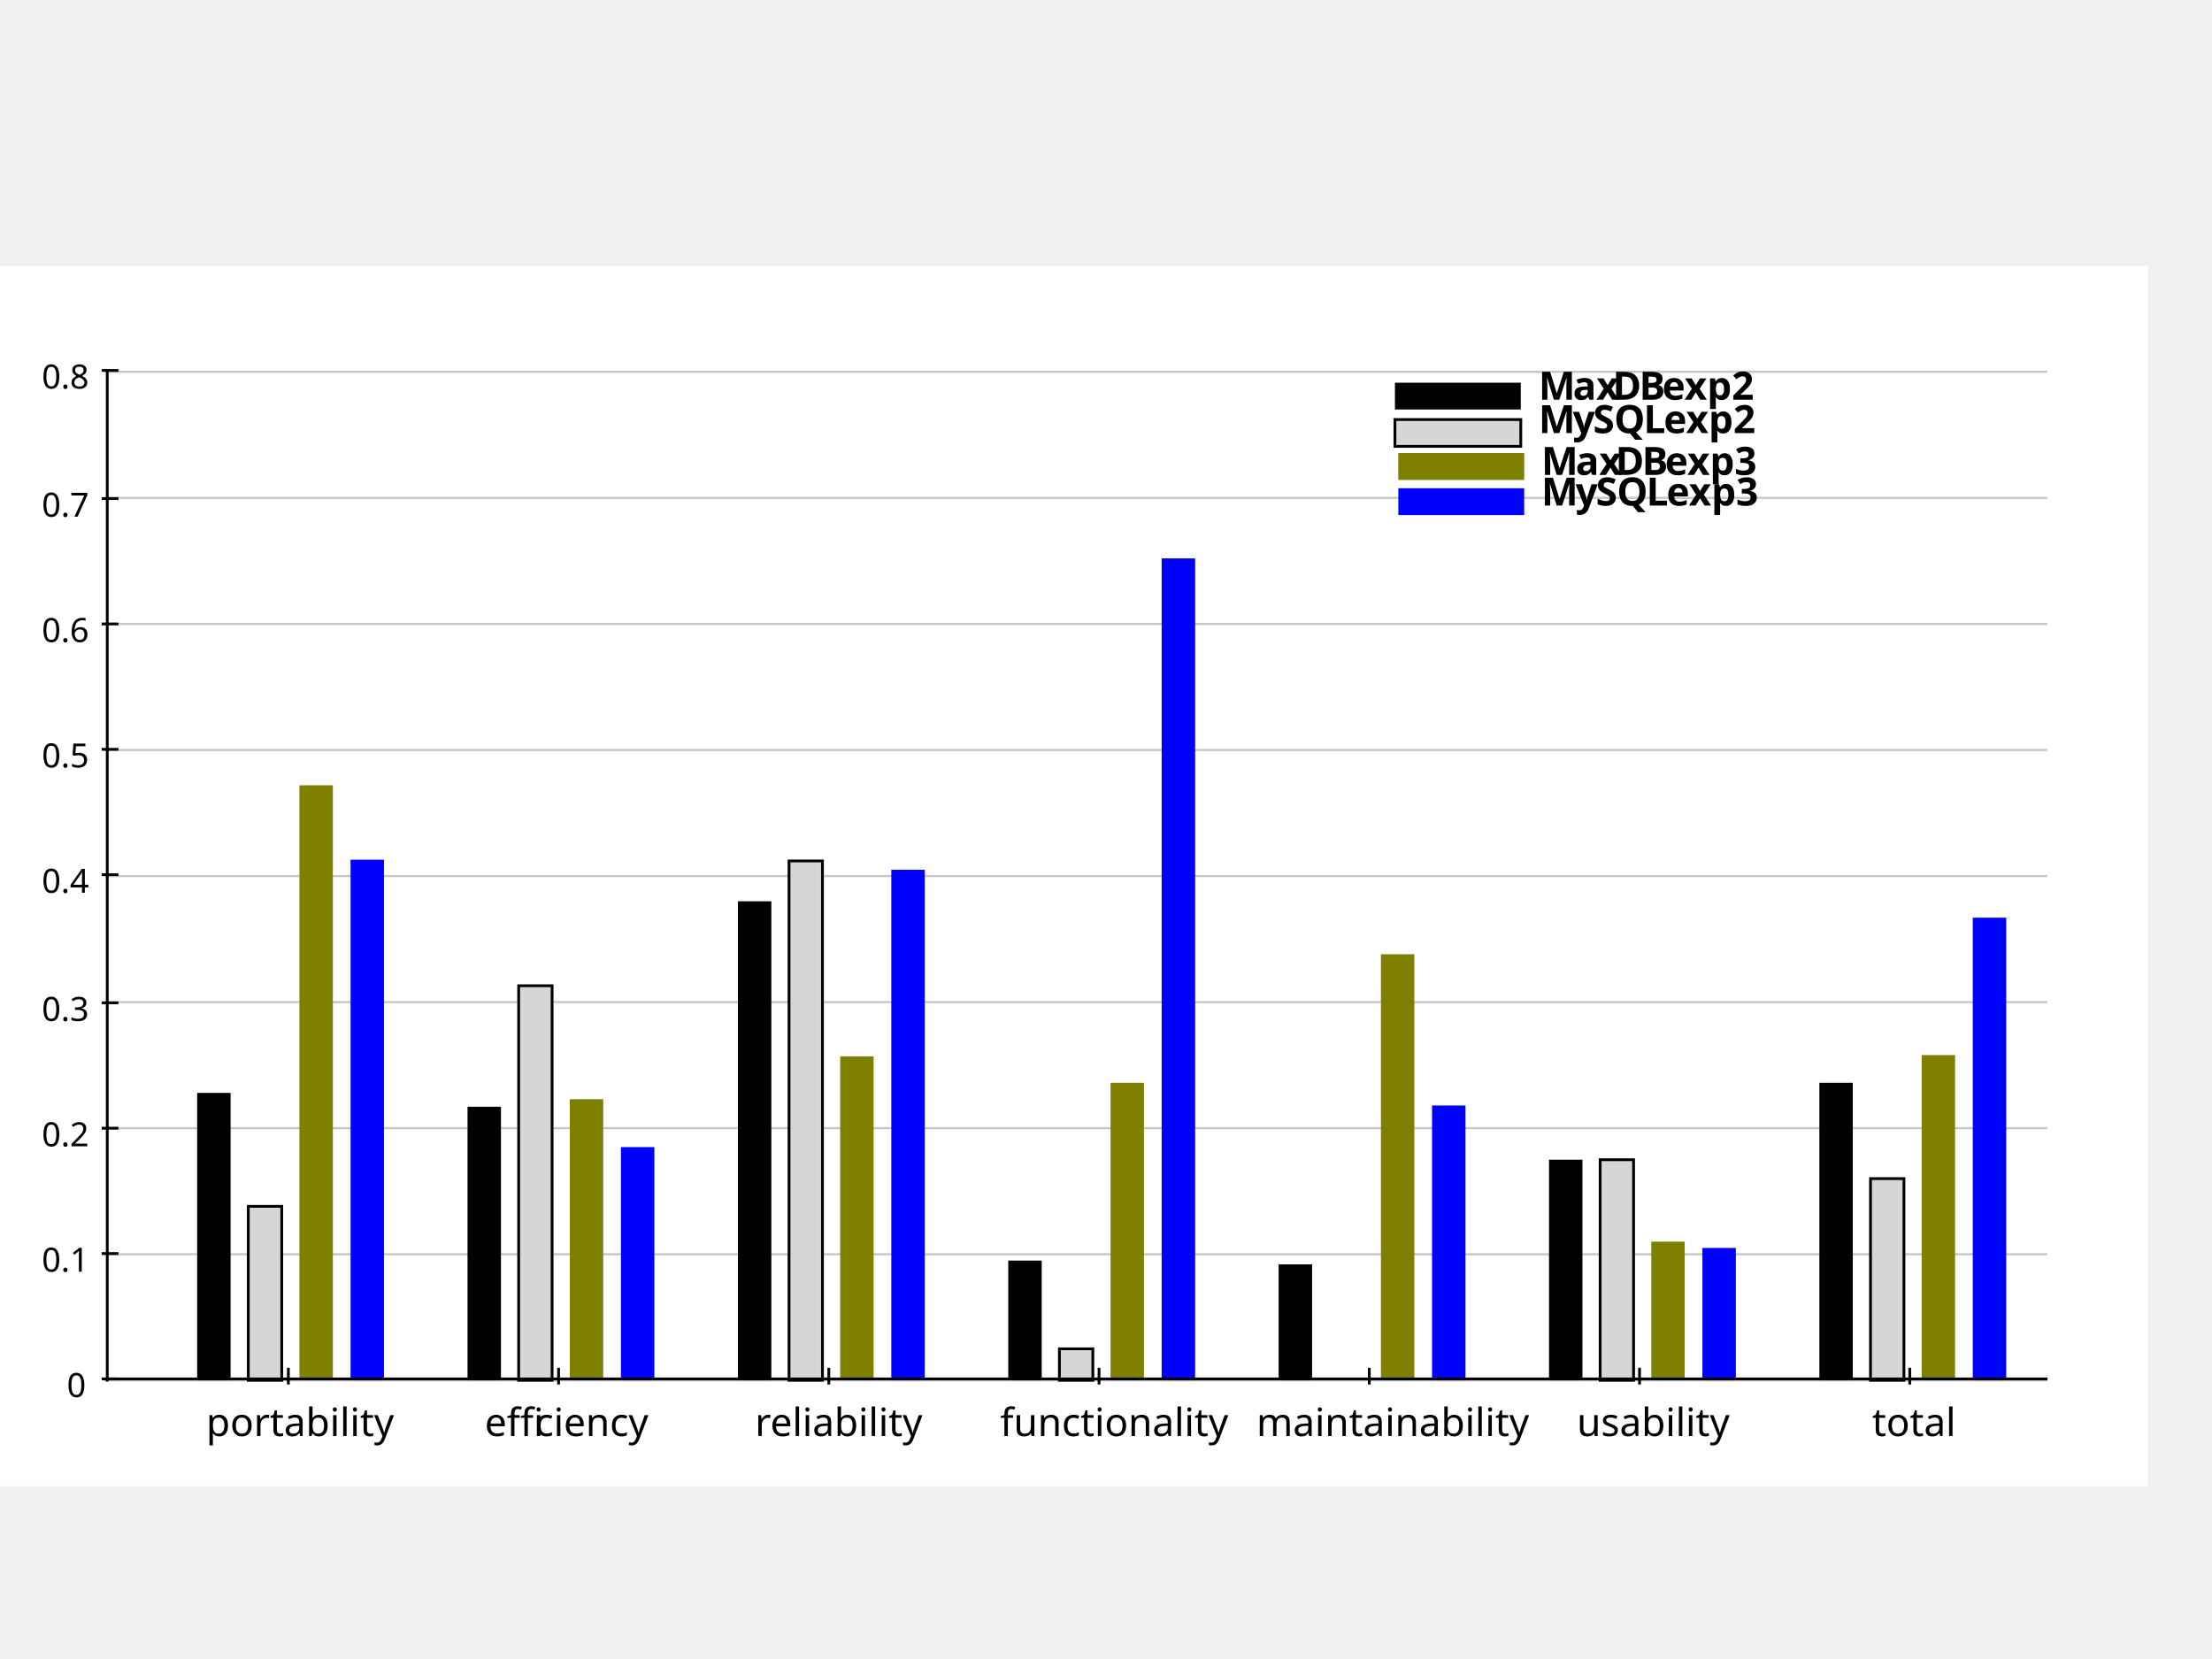
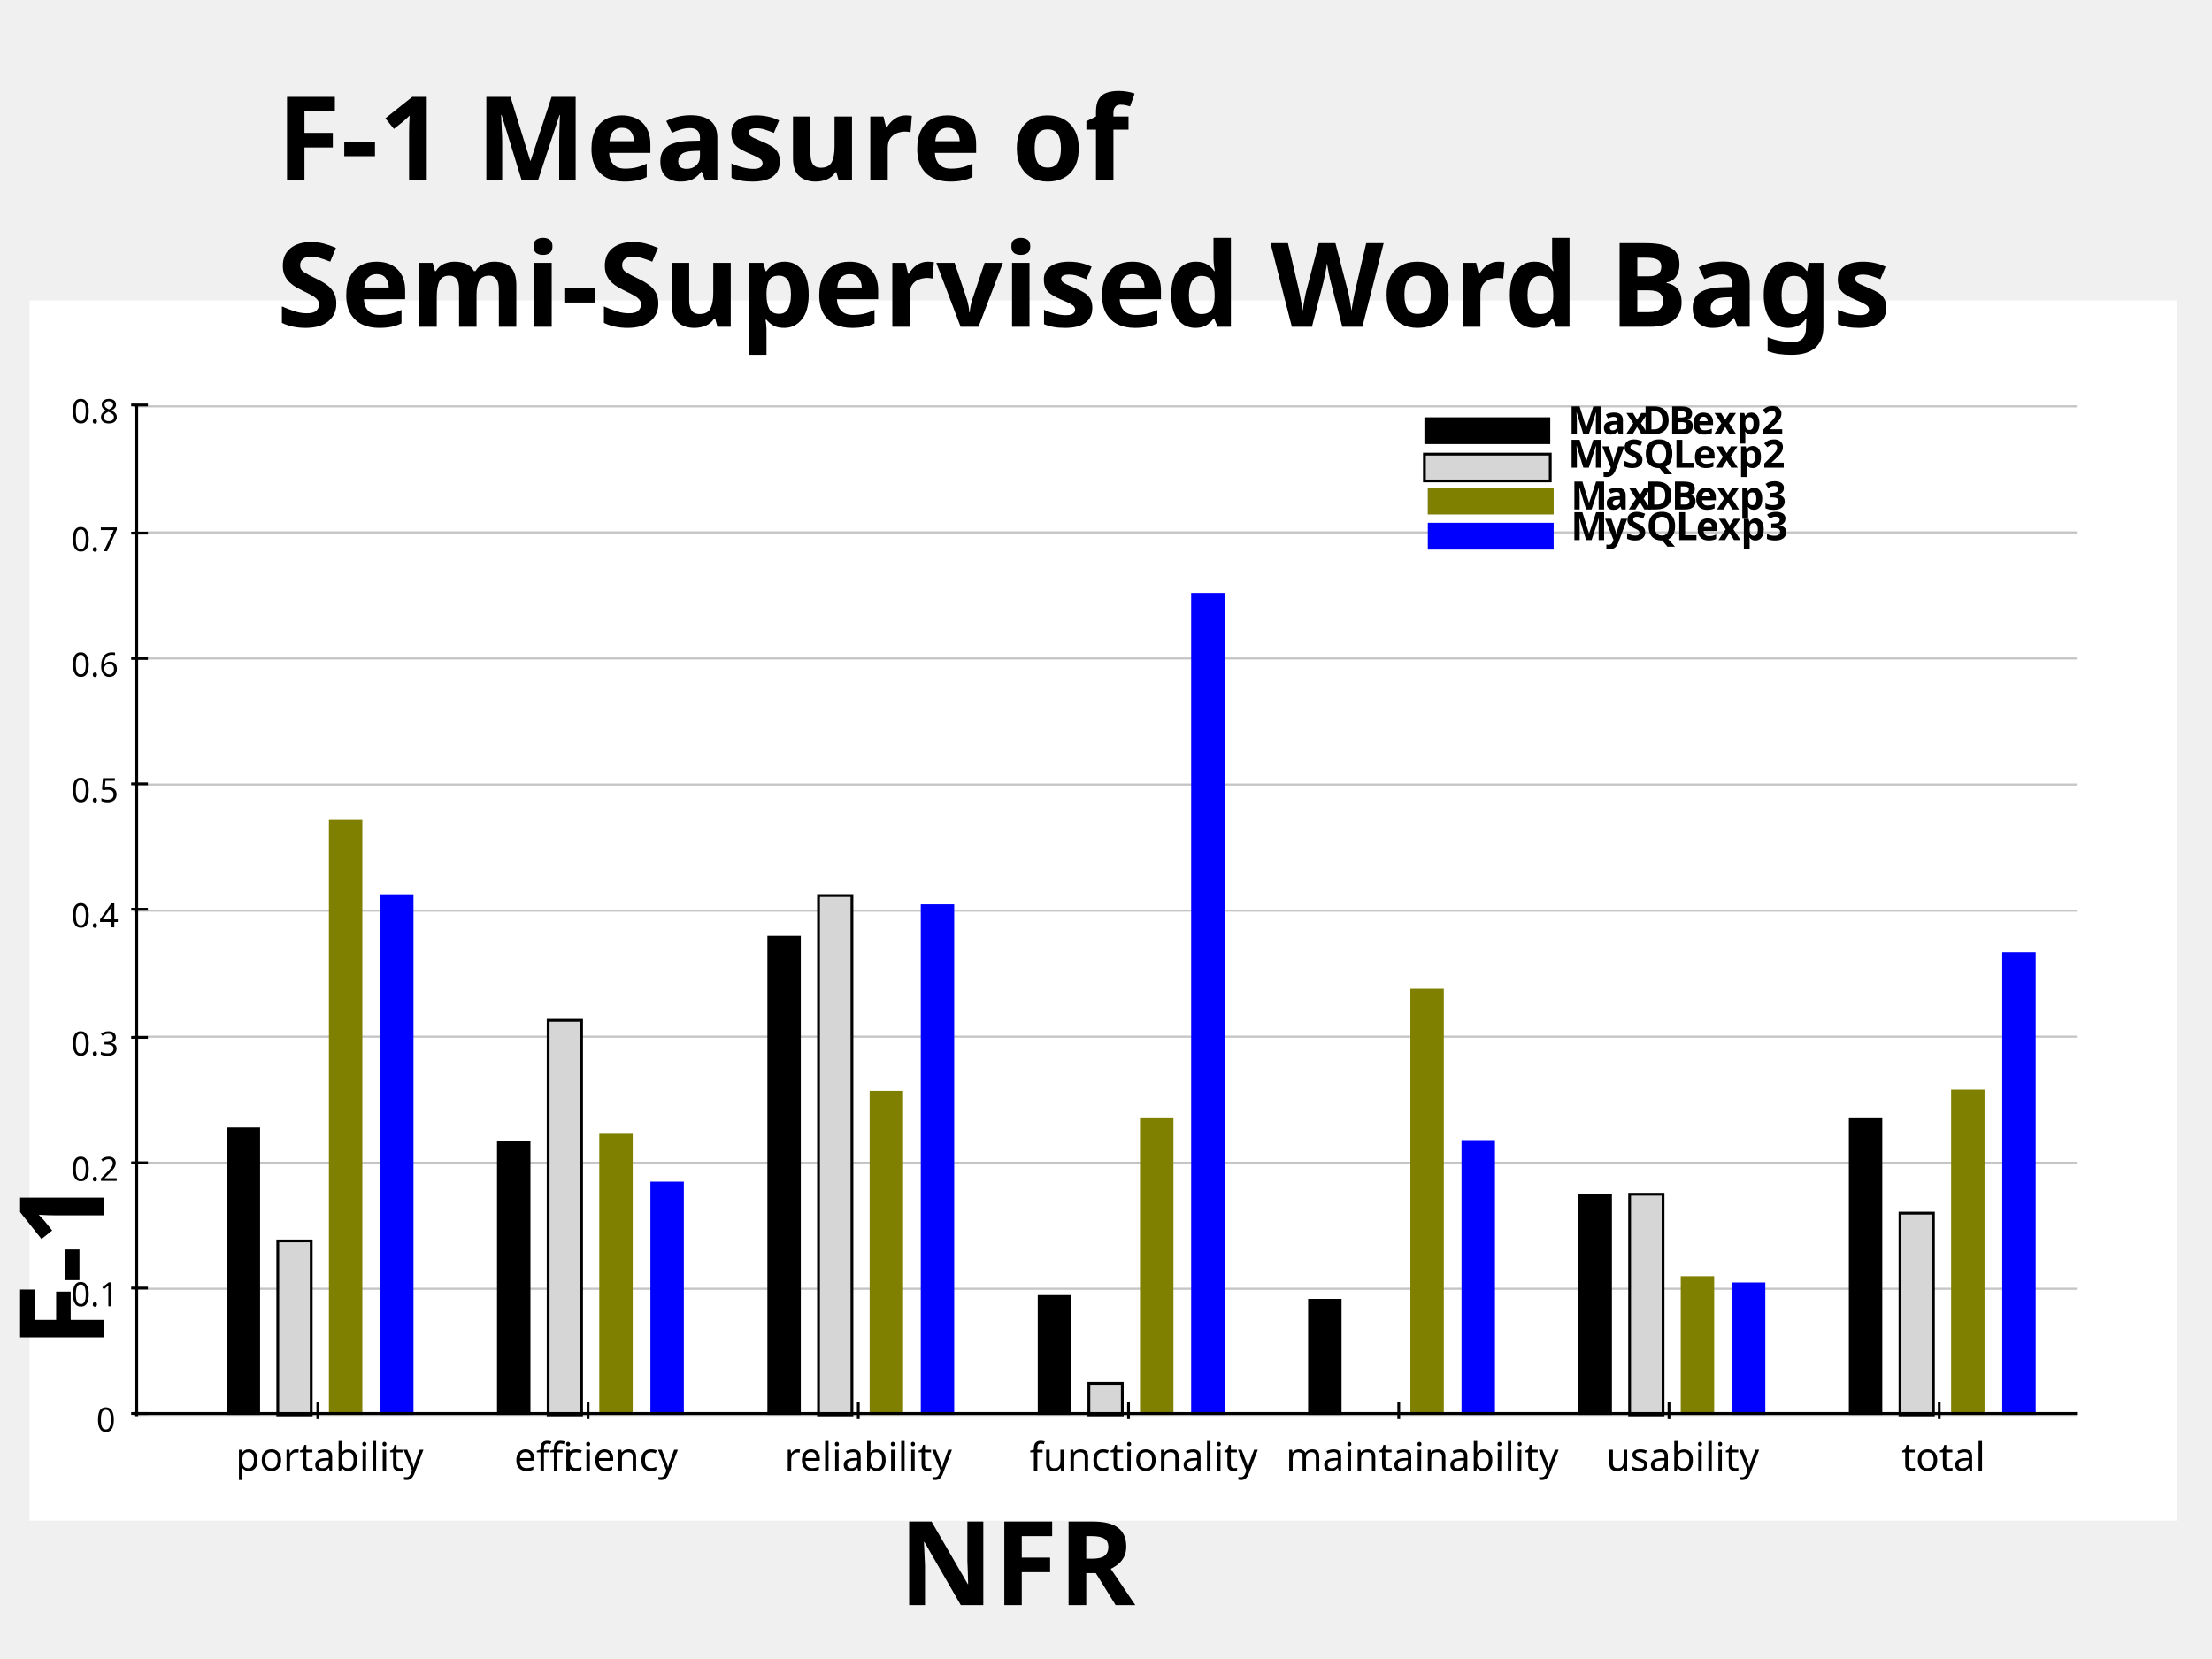
<svg xmlns="http://www.w3.org/2000/svg" width="453.543" height="340.157" id="svg2" version="1.0">
  <defs id="defs4" />
  <g id="layer1" transform="translate(4.149475e-6,-698.0315)">
-     <g transform="matrix(0.5712223,0,0,-0.5712223,-4.149475e-6,1002.756)" id="g3646">
+     <g transform="matrix(0.5712223,0,0,-0.5712223,6.044334,1009.842)" id="g3646">
      <g id="g3648" />
      <g id="g3650">
        <path id="path3652" style="fill:#ffffff;fill-opacity:1;fill-rule:nonzero;stroke:none" d="M 0,0 771,0 771,438 0,438 0,0 z" />
        <path id="path3654" style="fill:none;stroke:#c5c5c5;stroke-width:0.75;stroke-linecap:butt;stroke-linejoin:miter;stroke-miterlimit:10;stroke-opacity:1;stroke-dasharray:none" d="m 734.875,38 -697.25,0 m 697.25,45.25 -697.25,0 m 697.25,45.25 -697.25,0 m 697.25,45.25 -697.25,0 m 697.25,45.25 -697.25,0 m 697.25,45.25 -697.25,0 m 697.25,45.25 -697.25,0 m 697.25,45.25 -697.25,0 m 697.25,45.25 -697.25,0" />
        <path id="path3656" style="fill:#000000;fill-opacity:1;fill-rule:nonzero;stroke:none" d="m 70.771,38 12,0 0,103.17 -12,0 0,-103.17 z" />
        <path id="path3658" style="fill:#000000;fill-opacity:1;fill-rule:nonzero;stroke:none" d="m 167.819,38 12,0 0,98.192 -12,0 0,-98.192 z" />
        <path id="path3660" style="fill:#000000;fill-opacity:1;fill-rule:nonzero;stroke:none" d="m 264.867,38 12,0 0,171.95 -12,0 0,-171.95 z" />
        <path id="path3662" style="fill:#000000;fill-opacity:1;fill-rule:nonzero;stroke:none" d="m 361.914,38 12,0 0,42.987 -12,0 0,-42.987 z" />
        <path id="path3664" style="fill:#000000;fill-opacity:1;fill-rule:nonzero;stroke:none" d="m 458.962,38 12,0 0,41.63 -12,0 0,-41.63 z" />
        <path id="path3666" style="fill:#000000;fill-opacity:1;fill-rule:nonzero;stroke:none" d="m 556.01,38 12,0 0,79.188 -12,0 0,-79.188 z" />
        <path id="path3668" style="fill:#000000;fill-opacity:1;fill-rule:nonzero;stroke:none" d="m 653.057,38 12,0 0,106.79 -12,0 0,-106.79 z" />
        <path id="path3670" style="fill:#d6d6d6;fill-opacity:1;fill-rule:nonzero;stroke:#000000" d="m 89.125,38 12,0 0,62.445 -12,0 0,-62.445 z" />
        <path id="path3672" style="fill:#d6d6d6;fill-opacity:1;fill-rule:nonzero;stroke:#000000" d="m 186.173,38 12,0 0,141.632 -12,0 0,-141.632 z" />
        <path id="path3674" style="fill:#d6d6d6;fill-opacity:1;fill-rule:nonzero;stroke:#000000" d="m 283.22,38 12,0 0,186.43 -12,0 0,-186.43 z" />
        <path id="path3676" style="fill:#d6d6d6;fill-opacity:1;fill-rule:nonzero;stroke:#000000" d="m 380.268,38 12,0 0,11.312 -12,0 0,-11.312 z" />
        <path id="path3678" style="fill:#d6d6d6;fill-opacity:1;fill-rule:nonzero;stroke:none" d="m 477.315,38 12,0 0,0 -12,0 z" />
        <path id="path3680" style="fill:#d6d6d6;fill-opacity:1;fill-rule:nonzero;stroke:#000000" d="m 574.363,38 12,0 0,79.188 -12,0 0,-79.188 z" />
        <path id="path3682" style="fill:#d6d6d6;fill-opacity:1;fill-rule:nonzero;stroke:#000000" d="m 671.411,38 12,0 0,72.4 -12,0 0,-72.4 z" />
        <path id="path3684" style="fill:#808000;fill-opacity:1;fill-rule:nonzero;stroke:none" d="m 107.48,38 12,0 0,213.58 -12,0 0,-213.58 z" />
        <path id="path3686" style="fill:#808000;fill-opacity:1;fill-rule:nonzero;stroke:none" d="m 204.527,38 12,0 0,100.907 -12,0 0,-100.907 z" />
        <path id="path3688" style="fill:#808000;fill-opacity:1;fill-rule:nonzero;stroke:none" d="m 301.575,38 12,0 0,116.293 -12,0 0,-116.293 z" />
        <path id="path3690" style="fill:#808000;fill-opacity:1;fill-rule:nonzero;stroke:none" d="m 398.623,38 12,0 0,106.79 -12,0 0,-106.79 z" />
        <path id="path3692" style="fill:#808000;fill-opacity:1;fill-rule:nonzero;stroke:none" d="m 495.67,38 12,0 0,152.945 -12,0 0,-152.945 z" />
        <path id="path3694" style="fill:#808000;fill-opacity:1;fill-rule:nonzero;stroke:none" d="m 592.718,38 12,0 0,49.775 -12,0 0,-49.775 z" />
        <path id="path3696" style="fill:#808000;fill-opacity:1;fill-rule:nonzero;stroke:none" d="m 689.765,38 12,0 0,116.745 -12,0 0,-116.745 z" />
        <path id="path3698" style="fill:#0000ff;fill-opacity:1;fill-rule:nonzero;stroke:none" d="m 125.833,38 12,0 0,186.882 -12,0 0,-186.882 z" />
        <path id="path3700" style="fill:#0000ff;fill-opacity:1;fill-rule:nonzero;stroke:none" d="m 222.881,38 12,0 0,83.713 -12,0 0,-83.713 z" />
        <path id="path3702" style="fill:#0000ff;fill-opacity:1;fill-rule:nonzero;stroke:none" d="m 319.928,38 12,0 0,183.262 -12,0 0,-183.262 z" />
        <path id="path3704" style="fill:#0000ff;fill-opacity:1;fill-rule:nonzero;stroke:none" d="m 416.976,38 12,0 0,295.03 -12,0 0,-295.03 z" />
        <path id="path3706" style="fill:#0000ff;fill-opacity:1;fill-rule:nonzero;stroke:none" d="m 514.024,38 12,0 0,98.645 -12,0 0,-98.645 z" />
        <path id="path3708" style="fill:#0000ff;fill-opacity:1;fill-rule:nonzero;stroke:none" d="m 611.071,38 12,0 0,47.513 -12,0 0,-47.513 z" />
        <path id="path3710" style="fill:#0000ff;fill-opacity:1;fill-rule:nonzero;stroke:none" d="m 708.119,38 12,0 0,166.067 -12,0 0,-166.067 z" />
        <path id="path3712" style="fill:#000000;fill-opacity:1;fill-rule:nonzero;stroke:none" d="m 500.705,396.091 45.172,0 0,-9.621 -45.172,0 0,9.621 z" />
        <path id="path3714" style="fill:#0000ff;fill-opacity:1;fill-rule:nonzero;stroke:none" d="m 501.926,358.208 45.172,0 0,-9.621 -45.172,0 0,9.621 z" />
        <path id="path3716" style="fill:#d6d6d6;fill-opacity:1;fill-rule:nonzero;stroke:#000000" d="m 500.705,382.863 45.172,0 0,-9.621 -45.172,0 0,9.621 z" />
        <path id="path3718" style="fill:#cbcbcb;fill-opacity:1;fill-rule:nonzero;stroke:none" d="m 501.926,370.835 45.172,0 0,-9.621 -45.172,0 0,9.621 z" />
        <path id="path3720" style="fill:#808000;fill-opacity:1;fill-rule:nonzero;stroke:none" d="m 501.926,370.835 45.172,0 0,-9.621 -45.172,0 0,9.621 z" />
        <path id="path3722" style="fill:none;stroke:#000000;stroke-width:1;stroke-linecap:butt;stroke-linejoin:miter;stroke-miterlimit:10;stroke-opacity:1;stroke-dasharray:none" d="m 37.55,38.5 697.4,0 m -631.45,4 0,-6 m 97,6 0,-6 m 97,6 0,-6 m 97,6 0,-6 m 97,6 0,-6 m 97,6 0,-6 m 97,6 0,-6" />
        <path id="path3724" style="fill:none;stroke:#000000;stroke-width:1;stroke-linecap:butt;stroke-linejoin:miter;stroke-miterlimit:10;stroke-opacity:1;stroke-dasharray:none" d="m 38.5,37.55 0,362.9 m 4,-361.95 -6,0 m 6,45 -6,0 m 6,45 -6,0 m 6,45 -6,0 m 6,46 -6,0 m 6,45 -6,0 m 6,45 -6,0 m 6,45 -6,0 m 6,46 -6,0" />
        <text id="text3726" transform="matrix(1,0,0,-1,74,18)">
          <tspan id="tspan3728" y="0" x="0 7.099 14.927 20.57 25.332 31.409 38.508 41.674 44.839 48.005 52.766" style="font-size:14px;font-variant:normal;font-weight:normal;writing-mode:lr-tb;fill:#000000;fill-opacity:1;fill-rule:nonzero;stroke:none;font-family:GillSans;-inkscape-font-specification:GillSans">portability</tspan>
        </text>
        <text id="text3730" transform="matrix(1,0,0,-1,174,18)">
          <tspan id="tspan3732" y="0" x="0 6.971 10.735" style="font-size:14px;font-variant:normal;font-weight:normal;writing-mode:lr-tb;fill:#000000;fill-opacity:1;fill-rule:nonzero;stroke:none;font-family:GillSans;-inkscape-font-specification:GillSans">efﬁ</tspan>
        </text>
        <text id="text3734" transform="matrix(1,0,0,-1,192,18)">
          <tspan id="tspan3736" y="0" x="0 6.104 9.142 15.82 22.792 28.896" style="font-size:14px;font-variant:normal;font-weight:normal;writing-mode:lr-tb;fill:#000000;fill-opacity:1;fill-rule:nonzero;stroke:none;font-family:GillSans;-inkscape-font-specification:GillSans">ciency</tspan>
        </text>
        <text id="text3738" transform="matrix(1,0,0,-1,271,18)">
          <tspan id="tspan3740" y="0" x="0 5.601 12.365 15.488 18.612 24.647 31.704 34.828 37.951 41.075 45.794" style="font-size:14px;font-variant:normal;font-weight:normal;writing-mode:lr-tb;fill:#000000;fill-opacity:1;fill-rule:nonzero;stroke:none;font-family:GillSans;-inkscape-font-specification:GillSans">reliability</tspan>
        </text>
        <text id="text3742" transform="matrix(1,0,0,-1,359,18)">
          <tspan id="tspan3744" y="0" x="0 3.577 10.654 17.731 23.94 28.679 31.822 39.627 46.704 52.759 55.902 59.045 63.784" style="font-size:14px;font-variant:normal;font-weight:normal;writing-mode:lr-tb;fill:#000000;fill-opacity:1;fill-rule:nonzero;stroke:none;font-family:GillSans;-inkscape-font-specification:GillSans">functionality</tspan>
        </text>
        <text id="text3746" transform="matrix(1,0,0,-1,451,18)">
          <tspan id="tspan3748" y="0" x="0 10.826 16.836 19.935 26.967 31.661 37.671 40.769 47.802 53.812 60.844 63.942 67.04 70.139 74.833" style="font-size:14px;font-variant:normal;font-weight:normal;writing-mode:lr-tb;fill:#000000;fill-opacity:1;fill-rule:nonzero;stroke:none;font-family:GillSans;-inkscape-font-specification:GillSans">maintainability</tspan>
        </text>
        <text id="text3750" transform="matrix(1,0,0,-1,566,18)">
          <tspan id="tspan3752" y="0" x="0 6.959 12.309 18.246 25.206 28.231 31.256 34.282 38.903" style="font-size:14px;font-variant:normal;font-weight:normal;writing-mode:lr-tb;fill:#000000;fill-opacity:1;fill-rule:nonzero;stroke:none;font-family:GillSans;-inkscape-font-specification:GillSans">usability</tspan>
        </text>
        <text id="text3754" transform="matrix(1,0,0,-1,672,18)">
          <tspan id="tspan3756" y="0" x="0 4.844 12.754 17.598 23.758" style="font-size:14px;font-variant:normal;font-weight:normal;writing-mode:lr-tb;fill:#000000;fill-opacity:1;fill-rule:nonzero;stroke:none;font-family:GillSans;-inkscape-font-specification:GillSans">total</tspan>
        </text>
        <text id="text3758" transform="matrix(1,0,0,-1,15,394)">
          <tspan id="tspan3760" y="0" x="0 6.124 8.875" style="font-size:12px;font-variant:normal;font-weight:normal;writing-mode:lr-tb;fill:#000000;fill-opacity:1;fill-rule:nonzero;stroke:none;font-family:GillSans;-inkscape-font-specification:GillSans">0.8</tspan>
        </text>
        <text id="text3762" transform="matrix(1,0,0,-1,24,32)">
          <tspan id="tspan3764" y="0" x="0" style="font-size:12px;font-variant:normal;font-weight:normal;writing-mode:lr-tb;fill:#000000;fill-opacity:1;fill-rule:nonzero;stroke:none;font-family:GillSans;-inkscape-font-specification:GillSans">0</tspan>
        </text>
        <text id="text3766" transform="matrix(1,0,0,-1,15,77)">
          <tspan id="tspan3768" y="0" x="0 6.124 8.875" style="font-size:12px;font-variant:normal;font-weight:normal;writing-mode:lr-tb;fill:#000000;fill-opacity:1;fill-rule:nonzero;stroke:none;font-family:GillSans;-inkscape-font-specification:GillSans">0.1</tspan>
        </text>
        <text id="text3770" transform="matrix(1,0,0,-1,15,122)">
          <tspan id="tspan3772" y="0" x="0 6.124 8.875" style="font-size:12px;font-variant:normal;font-weight:normal;writing-mode:lr-tb;fill:#000000;fill-opacity:1;fill-rule:nonzero;stroke:none;font-family:GillSans;-inkscape-font-specification:GillSans">0.2</tspan>
        </text>
        <text id="text3774" transform="matrix(1,0,0,-1,15,167)">
          <tspan id="tspan3776" y="0" x="0 6.124 8.875" style="font-size:12px;font-variant:normal;font-weight:normal;writing-mode:lr-tb;fill:#000000;fill-opacity:1;fill-rule:nonzero;stroke:none;font-family:GillSans;-inkscape-font-specification:GillSans">0.3</tspan>
        </text>
        <text id="text3778" transform="matrix(1,0,0,-1,15,213)">
          <tspan id="tspan3780" y="0" x="0 6.124 8.875" style="font-size:12px;font-variant:normal;font-weight:normal;writing-mode:lr-tb;fill:#000000;fill-opacity:1;fill-rule:nonzero;stroke:none;font-family:GillSans;-inkscape-font-specification:GillSans">0.4</tspan>
        </text>
        <text id="text3782" transform="matrix(1,0,0,-1,15,258)">
          <tspan id="tspan3784" y="0" x="0 6.124 8.875" style="font-size:12px;font-variant:normal;font-weight:normal;writing-mode:lr-tb;fill:#000000;fill-opacity:1;fill-rule:nonzero;stroke:none;font-family:GillSans;-inkscape-font-specification:GillSans">0.5</tspan>
        </text>
        <text id="text3786" transform="matrix(1,0,0,-1,15,303)">
          <tspan id="tspan3788" y="0" x="0 6.124 8.875" style="font-size:12px;font-variant:normal;font-weight:normal;writing-mode:lr-tb;fill:#000000;fill-opacity:1;fill-rule:nonzero;stroke:none;font-family:GillSans;-inkscape-font-specification:GillSans">0.6</tspan>
        </text>
        <text id="text3790" transform="matrix(1,0,0,-1,15,348)">
          <tspan id="tspan3792" y="0" x="0 6.124 8.875" style="font-size:12px;font-variant:normal;font-weight:normal;writing-mode:lr-tb;fill:#000000;fill-opacity:1;fill-rule:nonzero;stroke:none;font-family:GillSans;-inkscape-font-specification:GillSans">0.7</tspan>
        </text>
        <text id="text3794" transform="matrix(1,0,0,-1,553.2734,363)">
          <tspan id="tspan3796" y="0" x="0" style="font-size:14px;font-variant:normal;font-weight:bold;writing-mode:lr-tb;fill:#000000;fill-opacity:1;fill-rule:nonzero;stroke:none;font-family:Candara;-inkscape-font-specification:Candara-Bold">M</tspan>
        </text>
        <text id="text3798" transform="matrix(1,0,0,-1,565.5469,363)">
          <tspan id="tspan3800" y="0" x="0 6.832" style="font-size:14px;font-variant:normal;font-weight:bold;writing-mode:lr-tb;fill:#000000;fill-opacity:1;fill-rule:nonzero;stroke:none;font-family:Candara;-inkscape-font-specification:Candara-Bold">ax</tspan>
        </text>
        <text id="text3802" transform="matrix(1,0,0,-1,579.8203,363)">
          <tspan id="tspan3804" y="0" x="0" style="font-size:14px;font-variant:normal;font-weight:bold;writing-mode:lr-tb;fill:#000000;fill-opacity:1;fill-rule:nonzero;stroke:none;font-family:Candara;-inkscape-font-specification:Candara-Bold">D</tspan>
        </text>
        <text id="text3806" transform="matrix(1,0,0,-1,589.3672,363)">
          <tspan id="tspan3808" y="0" x="0" style="font-size:14px;font-variant:normal;font-weight:bold;writing-mode:lr-tb;fill:#000000;fill-opacity:1;fill-rule:nonzero;stroke:none;font-family:Candara;-inkscape-font-specification:Candara-Bold">B</tspan>
        </text>
        <text id="text3810" transform="matrix(1,0,0,-1,597.6406,363)">
          <tspan id="tspan3812" y="0" x="0 3.067 10.265 17.504 25.374" style="font-size:14px;font-variant:normal;font-weight:bold;writing-mode:lr-tb;fill:#000000;fill-opacity:1;fill-rule:nonzero;stroke:none;font-family:Candara;-inkscape-font-specification:Candara-Bold">exp3</tspan>
        </text>
        <text id="text3814" transform="matrix(1,0,0,-1,553.2734,352)">
          <tspan id="tspan3816" y="0" x="0" style="font-size:14px;font-variant:normal;font-weight:bold;writing-mode:lr-tb;fill:#000000;fill-opacity:1;fill-rule:nonzero;stroke:none;font-family:Candara;-inkscape-font-specification:Candara-Bold">M</tspan>
        </text>
        <text id="text3818" transform="matrix(1,0,0,-1,565.5469,352)">
          <tspan id="tspan3820" y="0" x="0" style="font-size:14px;font-variant:normal;font-weight:bold;writing-mode:lr-tb;fill:#000000;fill-opacity:1;fill-rule:nonzero;stroke:none;font-family:Candara;-inkscape-font-specification:Candara-Bold">y</tspan>
        </text>
        <text id="text3822" transform="matrix(1,0,0,-1,572.8203,352)">
          <tspan id="tspan3824" y="0" x="0" style="font-size:14px;font-variant:normal;font-weight:bold;writing-mode:lr-tb;fill:#000000;fill-opacity:1;fill-rule:nonzero;stroke:none;font-family:Candara;-inkscape-font-specification:Candara-Bold">S</tspan>
        </text>
        <text id="text3826" transform="matrix(1,0,0,-1,580.3672,352)">
          <tspan id="tspan3828" y="0" x="0" style="font-size:14px;font-variant:normal;font-weight:bold;writing-mode:lr-tb;fill:#000000;fill-opacity:1;fill-rule:nonzero;stroke:none;font-family:Candara;-inkscape-font-specification:Candara-Bold">Q</tspan>
        </text>
        <text id="text3830" transform="matrix(1,0,0,-1,590.9141,352)">
          <tspan id="tspan3832" y="0" x="0" style="font-size:14px;font-variant:normal;font-weight:bold;writing-mode:lr-tb;fill:#000000;fill-opacity:1;fill-rule:nonzero;stroke:none;font-family:Candara;-inkscape-font-specification:Candara-Bold">L</tspan>
        </text>
        <text id="text3834" transform="matrix(1,0,0,-1,598.1875,352)">
          <tspan id="tspan3836" y="0" x="0 3.067 10.265 17.504 25.374" style="font-size:14px;font-variant:normal;font-weight:bold;writing-mode:lr-tb;fill:#000000;fill-opacity:1;fill-rule:nonzero;stroke:none;font-family:Candara;-inkscape-font-specification:Candara-Bold">exp3</tspan>
        </text>
        <text id="text3838" transform="matrix(1,0,0,-1,552.2734,390)">
          <tspan id="tspan3840" y="0" x="0" style="font-size:14px;font-variant:normal;font-weight:bold;writing-mode:lr-tb;fill:#000000;fill-opacity:1;fill-rule:nonzero;stroke:none;font-family:Candara;-inkscape-font-specification:Candara-Bold">M</tspan>
        </text>
        <text id="text3842" transform="matrix(1,0,0,-1,564.5469,390)">
          <tspan id="tspan3844" y="0" x="0 6.832" style="font-size:14px;font-variant:normal;font-weight:bold;writing-mode:lr-tb;fill:#000000;fill-opacity:1;fill-rule:nonzero;stroke:none;font-family:Candara;-inkscape-font-specification:Candara-Bold">ax</tspan>
        </text>
        <text id="text3846" transform="matrix(1,0,0,-1,578.8203,390)">
          <tspan id="tspan3848" y="0" x="0" style="font-size:14px;font-variant:normal;font-weight:bold;writing-mode:lr-tb;fill:#000000;fill-opacity:1;fill-rule:nonzero;stroke:none;font-family:Candara;-inkscape-font-specification:Candara-Bold">D</tspan>
        </text>
        <text id="text3850" transform="matrix(1,0,0,-1,588.3672,390)">
          <tspan id="tspan3852" y="0" x="0" style="font-size:14px;font-variant:normal;font-weight:bold;writing-mode:lr-tb;fill:#000000;fill-opacity:1;fill-rule:nonzero;stroke:none;font-family:Candara;-inkscape-font-specification:Candara-Bold">B</tspan>
        </text>
        <text id="text3854" transform="matrix(1,0,0,-1,596.6406,390)">
          <tspan id="tspan3856" y="0" x="0 3.042 10.214 17.429 25.273" style="font-size:14px;font-variant:normal;font-weight:bold;writing-mode:lr-tb;fill:#000000;fill-opacity:1;fill-rule:nonzero;stroke:none;font-family:Candara;-inkscape-font-specification:Candara-Bold">exp2</tspan>
        </text>
        <text id="text3858" transform="matrix(1,0,0,-1,552.2734,378)">
          <tspan id="tspan3860" y="0" x="0" style="font-size:14px;font-variant:normal;font-weight:bold;writing-mode:lr-tb;fill:#000000;fill-opacity:1;fill-rule:nonzero;stroke:none;font-family:Candara;-inkscape-font-specification:Candara-Bold">M</tspan>
        </text>
        <text id="text3862" transform="matrix(1,0,0,-1,564.5469,378)">
          <tspan id="tspan3864" y="0" x="0" style="font-size:14px;font-variant:normal;font-weight:bold;writing-mode:lr-tb;fill:#000000;fill-opacity:1;fill-rule:nonzero;stroke:none;font-family:Candara;-inkscape-font-specification:Candara-Bold">y</tspan>
        </text>
        <text id="text3866" transform="matrix(1,0,0,-1,571.8203,378)">
          <tspan id="tspan3868" y="0" x="0" style="font-size:14px;font-variant:normal;font-weight:bold;writing-mode:lr-tb;fill:#000000;fill-opacity:1;fill-rule:nonzero;stroke:none;font-family:Candara;-inkscape-font-specification:Candara-Bold">S</tspan>
        </text>
        <text id="text3870" transform="matrix(1,0,0,-1,579.3672,378)">
          <tspan id="tspan3872" y="0" x="0" style="font-size:14px;font-variant:normal;font-weight:bold;writing-mode:lr-tb;fill:#000000;fill-opacity:1;fill-rule:nonzero;stroke:none;font-family:Candara;-inkscape-font-specification:Candara-Bold">Q</tspan>
        </text>
        <text id="text3874" transform="matrix(1,0,0,-1,589.9141,378)">
          <tspan id="tspan3876" y="0" x="0" style="font-size:14px;font-variant:normal;font-weight:bold;writing-mode:lr-tb;fill:#000000;fill-opacity:1;fill-rule:nonzero;stroke:none;font-family:Candara;-inkscape-font-specification:Candara-Bold">L</tspan>
        </text>
        <text id="text3878" transform="matrix(1,0,0,-1,597.1875,378)">
          <tspan id="tspan3880" y="0" x="0 3.042 10.214 17.429 25.273" style="font-size:14px;font-variant:normal;font-weight:bold;writing-mode:lr-tb;fill:#000000;fill-opacity:1;fill-rule:nonzero;stroke:none;font-family:Candara;-inkscape-font-specification:Candara-Bold">exp2</tspan>
        </text>
      </g>
    </g>
+     <text xml:space="preserve" style="font-size:24px;font-style:normal;font-weight:bold;line-height:125%;letter-spacing:0px;word-spacing:0px;fill:#000000;fill-opacity:1;stroke:none;font-family:Sans;-inkscape-font-specification:Sans Bold" x="56.693" y="735.033" id="text3106">
+       <tspan id="tspan3108" x="56.693" y="735.033">F-1 Measure of </tspan>
+       <tspan x="56.693" y="765.033" id="tspan3110">Semi-Supervised Word Bags</tspan>
+     </text>
+     <text xml:space="preserve" style="font-size:24px;font-style:normal;font-weight:bold;line-height:125%;letter-spacing:0px;word-spacing:0px;fill:#000000;fill-opacity:1;stroke:none;font-family:Sans;-inkscape-font-specification:Sans Bold" x="-974.409" y="21.26" id="text3112" transform="matrix(0,-1,1,0,0,0)">
+       <tspan id="tspan3114" x="-974.409" y="21.26">F-1</tspan>
+     </text>
+     <text xml:space="preserve" style="font-size:24px;font-style:normal;font-weight:bold;line-height:125%;letter-spacing:0px;word-spacing:0px;fill:#000000;fill-opacity:1;stroke:none;font-family:Sans;-inkscape-font-specification:Sans Bold" x="184.252" y="1027.153" id="text3112-6">
+       <tspan id="tspan3114-4" x="184.252" y="1027.153">NFR</tspan>
+     </text>
  </g>
</svg>
